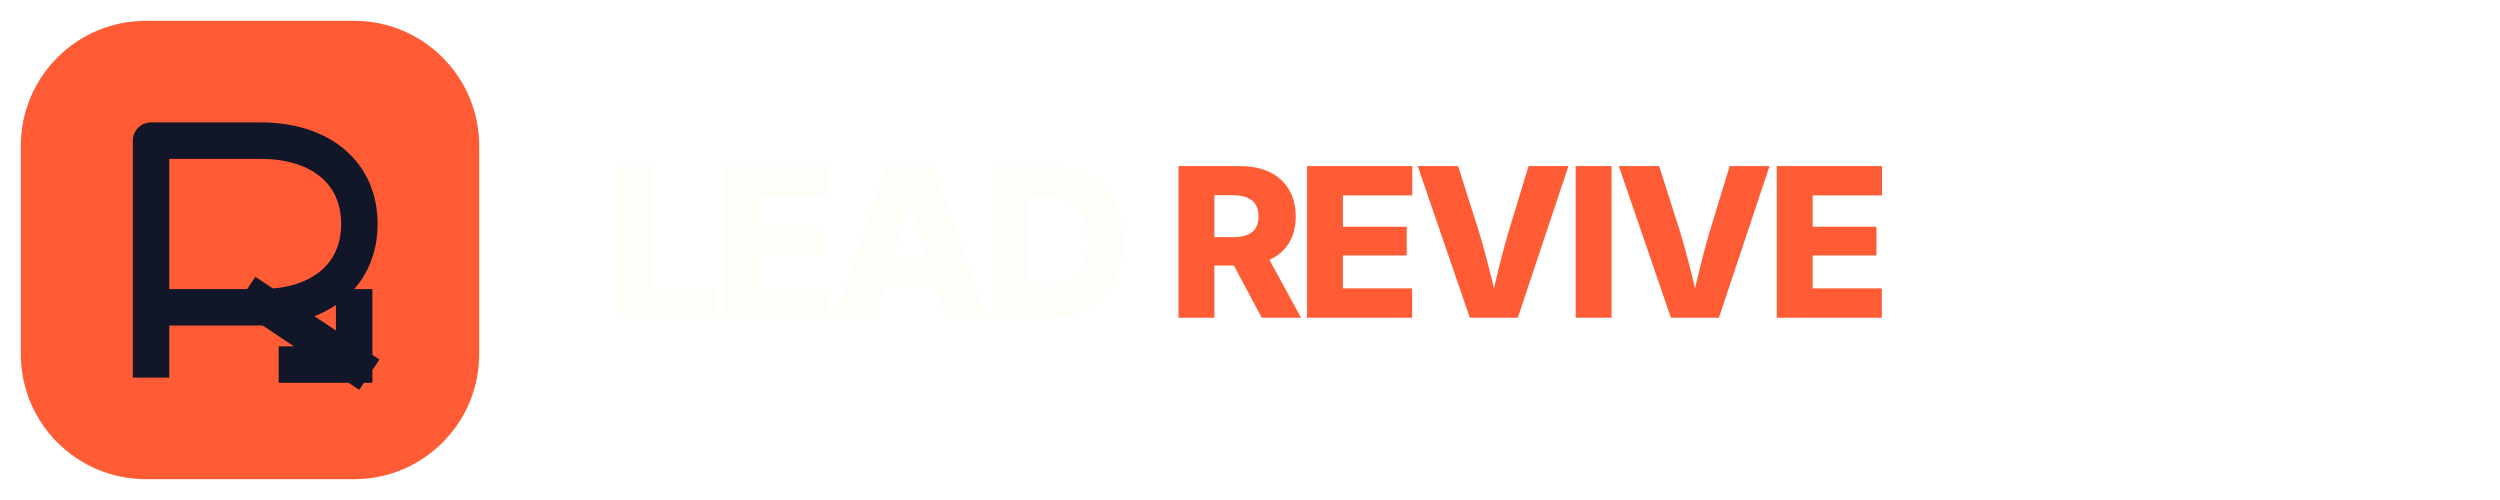
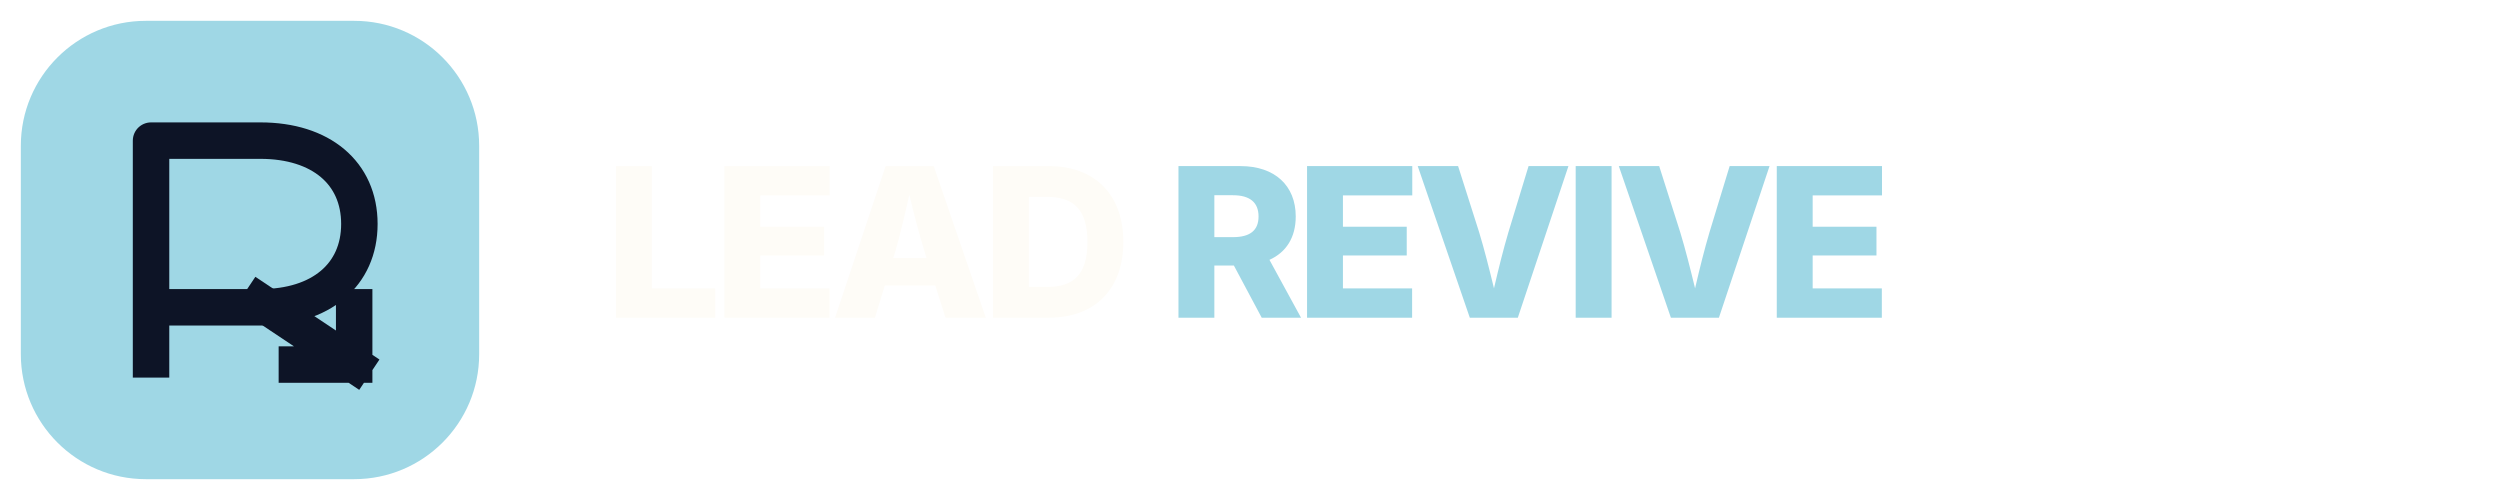
<svg xmlns="http://www.w3.org/2000/svg" width="480" height="96" viewBox="0 0 480 96" fill="none" role="img" aria-labelledby="title desc">
-   <rect x="4" y="4" width="88" height="88" rx="24" fill="#FF5C35" />
-   <path d="M29 69V27H50C61.6 27 69 33.2 69 43C69 52.8 61.6 59 50 59H29" stroke="#111629" stroke-width="7" stroke-linecap="square" stroke-linejoin="round" />
-   <path d="M50 58L68 70M68 70V59M68 70H57" stroke="#111629" stroke-width="7" stroke-linecap="square" stroke-linejoin="round" />
-   <text x="116" y="61" fill="#FFFDF7" font-family="Inter, Arial, sans-serif" font-size="40" font-weight="760" letter-spacing="-1.8">LEAD</text>
-   <text x="224" y="61" fill="#FF5C35" font-family="Inter, Arial, sans-serif" font-size="40" font-weight="760" letter-spacing="-1.8">REVIVE</text>
+   <rect x="4" y="4" width="88" height="88" rx="24" fill="#9FD7E5" />
+   <path d="M29 69V27H50C61.6 27 69 33.2 69 43C69 52.8 61.6 59 50 59H29" stroke="#0D1426" stroke-width="7" stroke-linecap="square" stroke-linejoin="round" />
+   <path d="M50 58L68 70M68 70V59M68 70H57" stroke="#0D1426" stroke-width="7" stroke-linecap="square" stroke-linejoin="round" />
+   <text x="116" y="61" fill="#FEFCF7" font-family="Inter, Arial, sans-serif" font-size="40" font-weight="760" letter-spacing="-1.8">LEAD</text>
+   <text x="224" y="61" fill="#9FD7E5" font-family="Inter, Arial, sans-serif" font-size="40" font-weight="760" letter-spacing="-1.8">REVIVE</text>
</svg>
